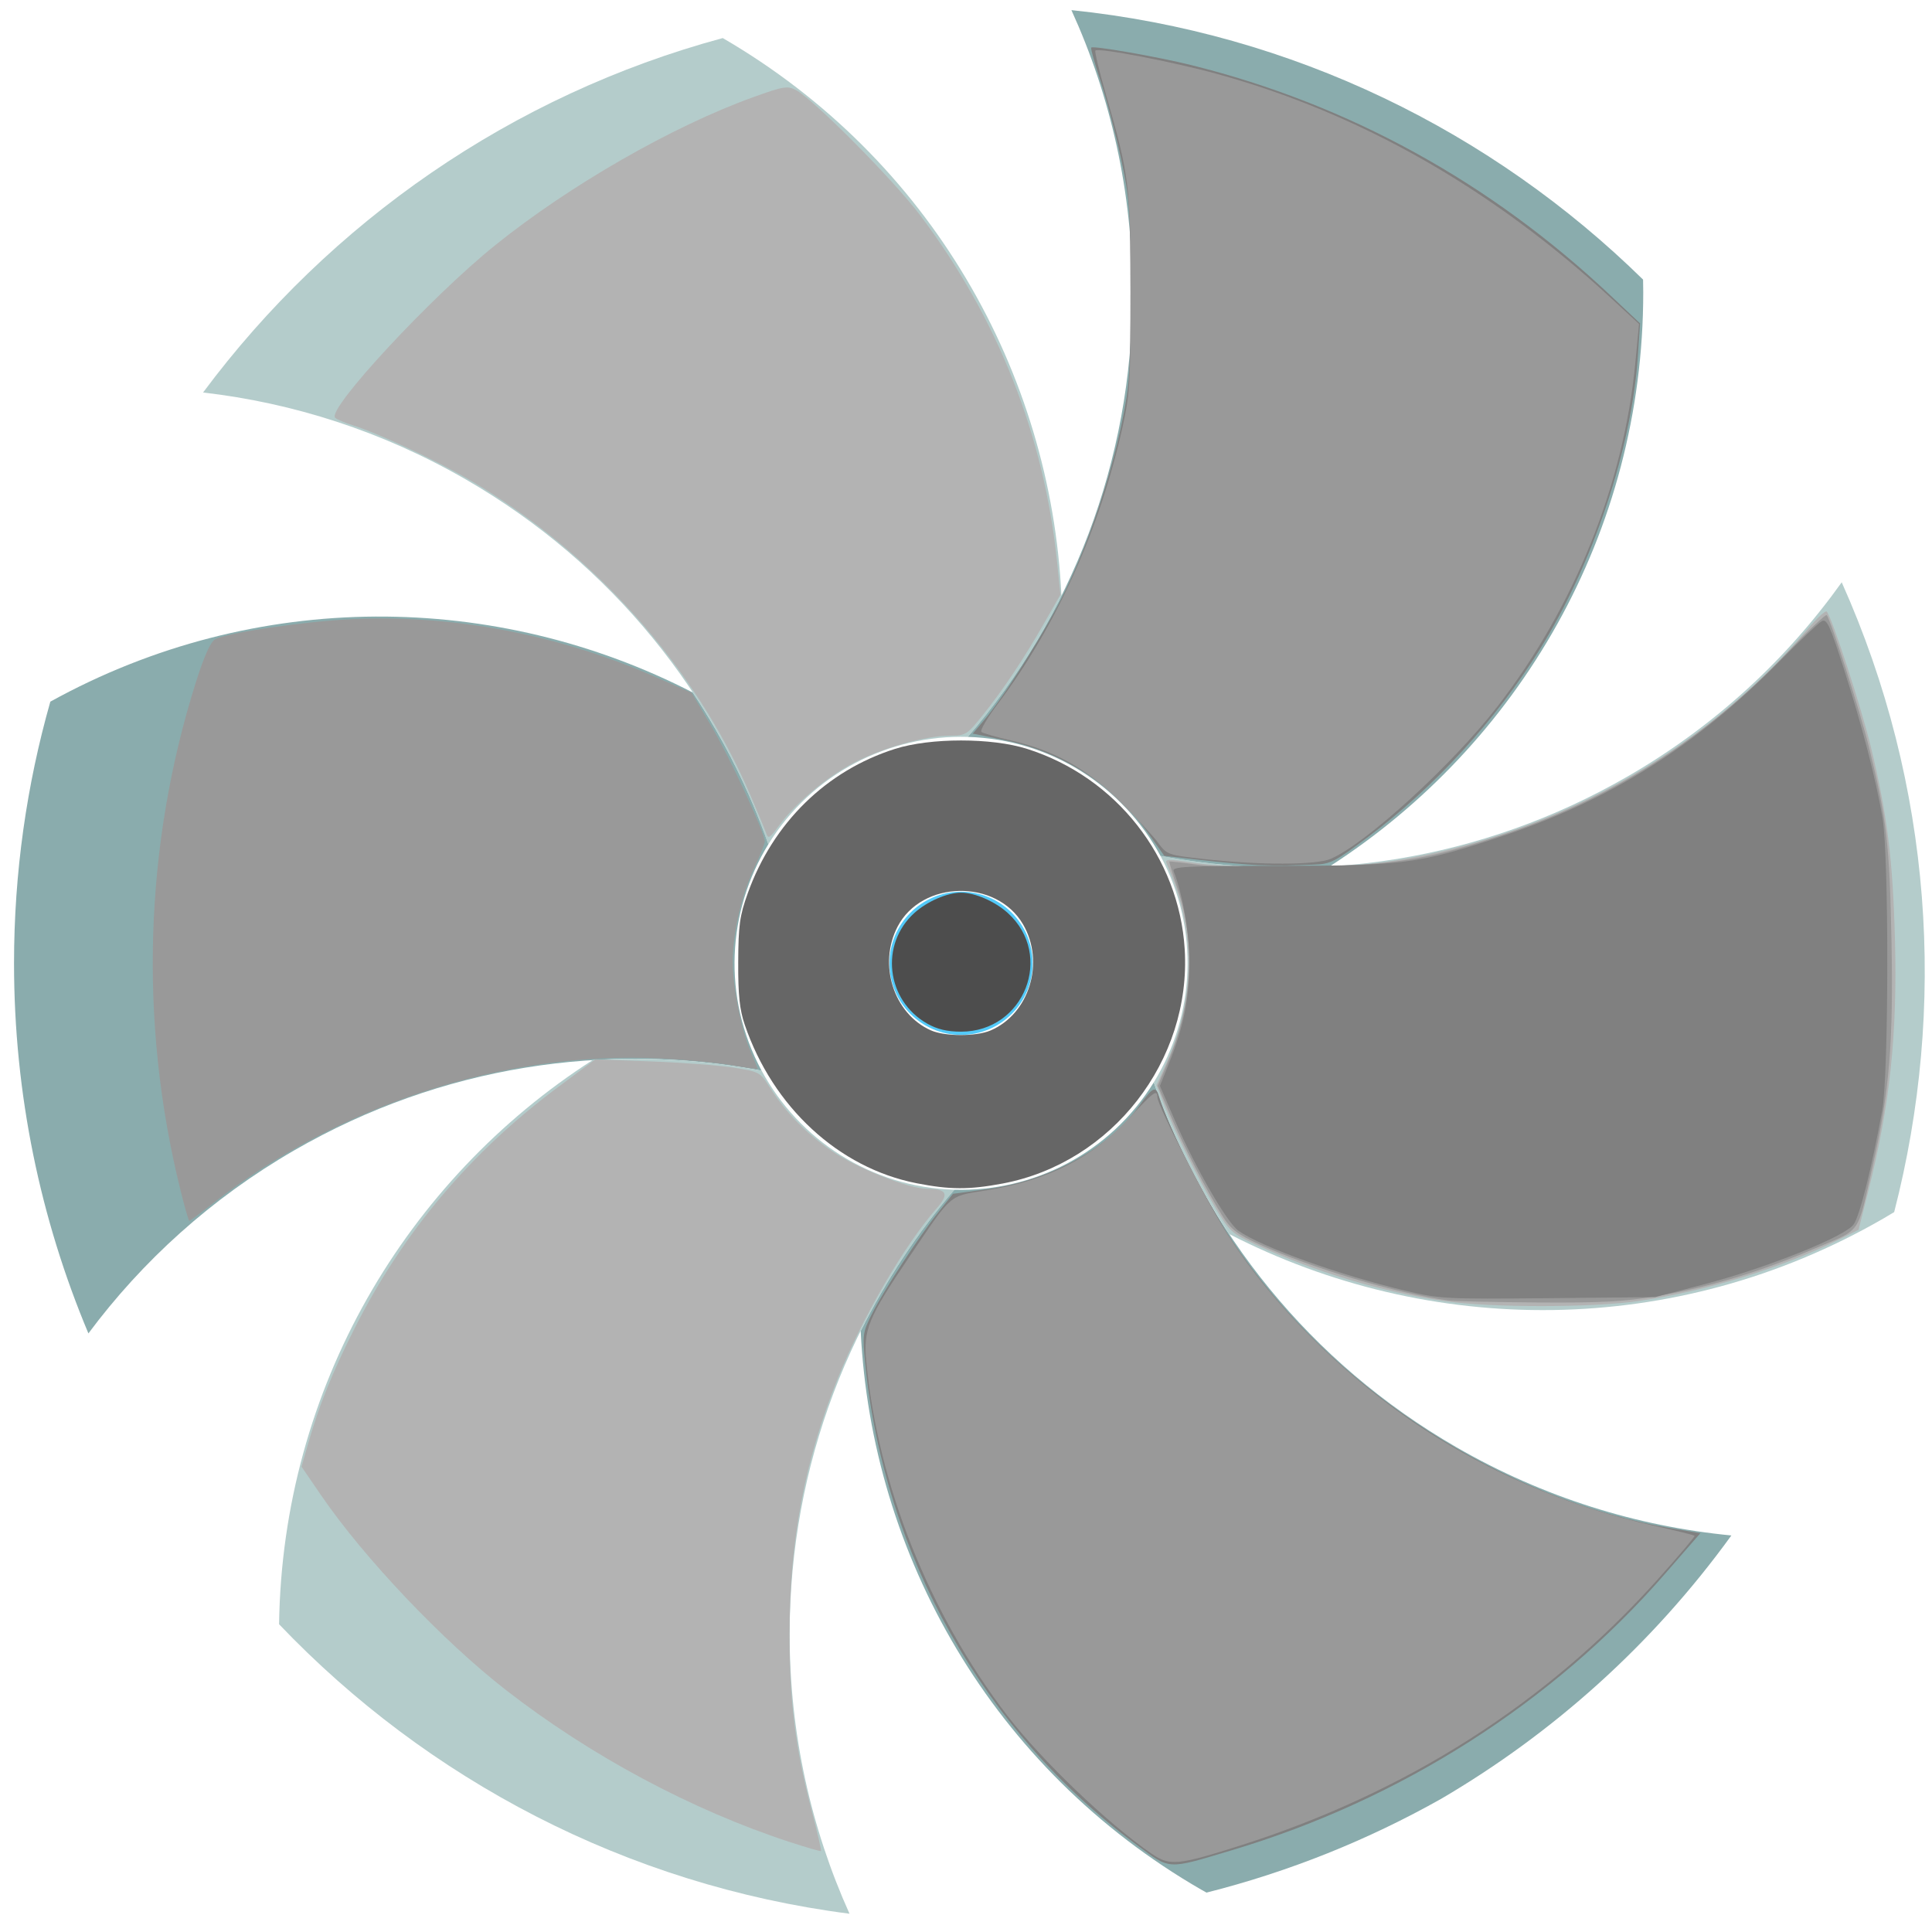
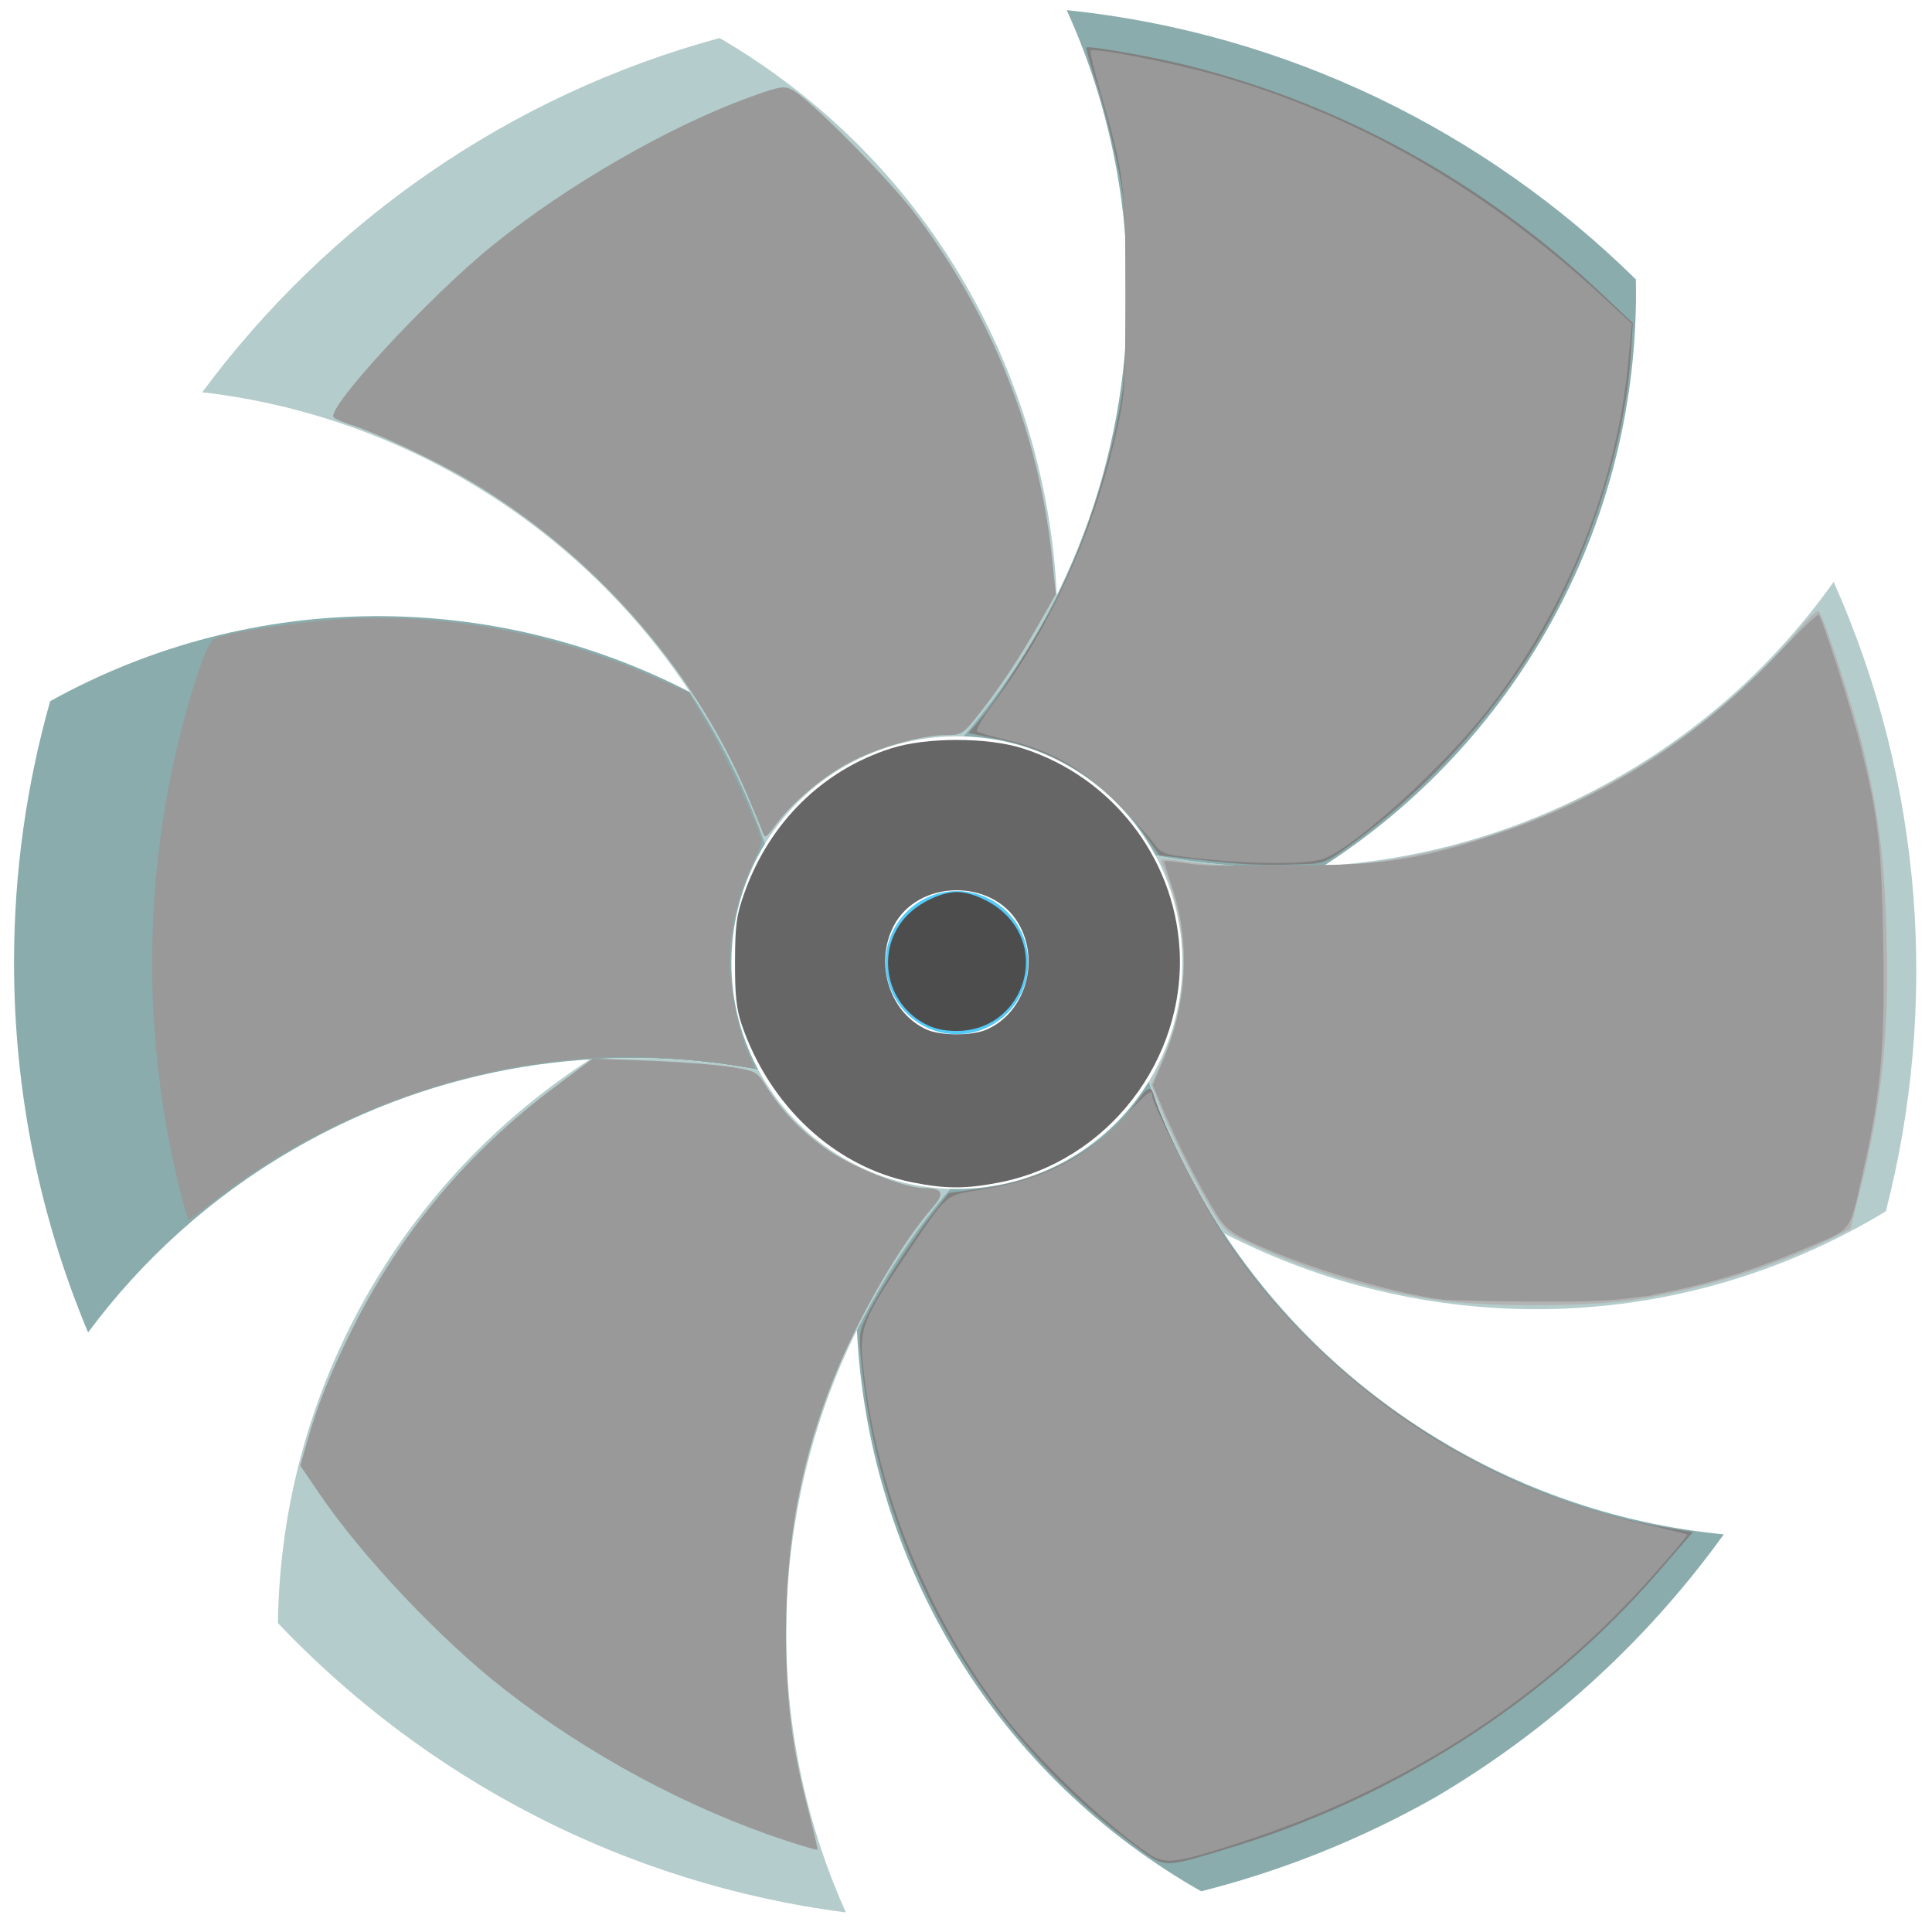
<svg xmlns="http://www.w3.org/2000/svg" version="1.1" id="Layer_1" viewBox="0 0 130 130" xml:space="preserve" width="130" height="130">
  <defs id="defs10776" />
-   <ellipse style="fill:#53caf9;stroke-width:0.391" cx="64.669" cy="64.819" id="circle10745" rx="4.818" ry="4.818" />
-   <path style="fill:#b4cccb;stroke-width:0.391" d="m 51.7,56.811 c 2.948,-4.779 8.141,-7.379 13.419,-7.227 2.477,-2.88 4.595,-6.075 6.303,-9.509 C 70.697,25.042 62.604,10.678 48.632,2.561 34.457,6.389 22.2,14.936 13.664,26.411 c 6.052,0.696 12.065,2.607 17.677,5.848 9.895,5.713 16.857,14.554 20.359,24.552 z" id="path10747" />
-   <path style="fill:#8aacad;stroke-width:0.391" d="m 19.806,77.4 c 9.896,-5.713 21.032,-7.321 31.443,-5.355 -2.665,-4.943 -2.32,-10.739 0.451,-15.235 -1.256,-3.585 -2.964,-7.016 -5.085,-10.213 -13.174,-6.781 -29.356,-7.05 -43.228,0.616 -1.591,5.598 -2.443,11.504 -2.443,17.605 0,8.823 1.783,17.238 5.005,24.904 3.622,-4.866 8.268,-9.095 13.857,-12.322 z" id="path10749" />
-   <path style="fill:#b4cccb;stroke-width:0.391" d="m 64.217,80.053 c -5.613,-0.164 -10.46,-3.361 -12.968,-8.008 -3.732,-0.705 -7.559,-0.942 -11.388,-0.704 -12.513,8.053 -20.855,22.018 -21.083,37.951 9.956,10.438 23.37,17.55 38.384,19.479 -2.584,-5.741 -4.029,-12.106 -4.029,-18.811 3.7e-4,-11.425 4.176,-21.874 11.084,-29.907 z" id="path10751" />
-   <path style="fill:#8aacad;stroke-width:0.391" d="m 97.995,97.38 c -9.895,-5.713 -16.856,-14.554 -20.359,-24.553 -2.948,4.779 -8.141,7.379 -13.419,7.227 -2.477,2.88 -4.595,6.075 -6.303,9.509 0.728,15.071 8.859,29.473 22.898,37.578 0.123,0.071 0.247,0.139 0.371,0.208 5.59,-1.409 10.891,-3.551 15.797,-6.315 7.497,-4.393 14.186,-10.345 19.52,-17.716 -6.33,-0.611 -12.636,-2.55 -18.505,-5.938 z" id="path10753" />
-   <path style="fill:#b4cccb;stroke-width:0.391" d="m 127.455,81.558 c 3.549,-13.766 2.591,-28.701 -3.53,-42.377 -3.695,5.177 -8.527,9.669 -14.396,13.057 -9.895,5.713 -21.032,7.321 -31.443,5.355 2.665,4.943 2.32,10.739 -0.451,15.235 1.256,3.585 2.964,7.016 5.085,10.213 13.416,6.905 29.954,7.064 43.993,-1.041 0.25,-0.145 0.496,-0.293 0.742,-0.441 z" id="path10755" />
-   <path style="fill:#8aacad;stroke-width:0.391" d="m 89.475,58.296 c 12.688,-8.166 21.095,-22.409 21.095,-38.619 0,-0.289 -0.006,-0.576 -0.011,-0.863 C 100.411,8.857 86.998,2.219 72.093,0.681 c 2.636,5.789 4.11,12.219 4.11,18.996 0,11.426 -4.176,21.875 -11.084,29.908 5.613,0.164 10.46,3.361 12.968,8.008 3.732,0.704 7.559,0.941 11.387,0.703 z" id="path10757" />
-   <path style="fill:#b3b3b3;stroke-width:0.24" d="M 53.142,123.947 C 46.541,121.787 39.731,118.141 34.053,113.726 29.783,110.405 24.492,104.832 21.606,100.614 l -1.316,-1.924 0.454,-1.587 c 0.731,-2.557 1.636,-4.798 3.128,-7.746 3.282,-6.486 7.783,-11.818 13.682,-16.211 l 2.503,-1.864 3.722,0.137 c 2.047,0.075 4.538,0.262 5.536,0.415 1.768,0.271 1.83,0.304 2.464,1.306 1.079,1.705 2.467,3.131 4.198,4.314 1.698,1.16 5.149,2.526 6.412,2.538 1.333,0.013 1.494,0.339 0.645,1.306 -2.17,2.471 -5.013,7.354 -6.655,11.431 -2.237,5.554 -3.254,10.945 -3.254,17.253 2.5e-4,4.5 0.392,7.641 1.468,11.768 0.393,1.507 0.687,2.768 0.653,2.802 -0.034,0.034 -0.98,-0.239 -2.102,-0.606 z" id="path11341" />
-   <path style="fill:#b3b3b3;stroke-width:0.24" d="m 51.555,56.071 c -0.085,-0.248 -0.581,-1.44 -1.101,-2.649 -3.693,-8.584 -10.48,-16.201 -18.799,-21.097 -2.287,-1.346 -6.13,-3.146 -7.926,-3.712 -0.528,-0.167 -1.058,-0.392 -1.177,-0.502 -0.593,-0.546 6.443,-8.133 10.767,-11.611 5.031,-4.046 11.939,-8.009 17.375,-9.966 2.028,-0.73 2.292,-0.774 2.869,-0.47 1.179,0.62 6.575,6.06 8.358,8.428 5.232,6.945 8.34,14.828 9.211,23.362 l 0.221,2.161 -1.098,1.921 c -1.386,2.425 -2.717,4.42 -4.124,6.182 -1.053,1.319 -1.151,1.38 -2.204,1.381 -1.647,0.002 -4.587,0.834 -6.505,1.841 -1.825,0.959 -3.945,2.749 -5.036,4.253 -0.585,0.806 -0.696,0.87 -0.83,0.48 z" id="path11343" />
-   <path style="fill:#b3b3b3;stroke-width:0.24" d="m 97.197,87.547 c -4.181,-0.611 -8.754,-1.979 -12.682,-3.794 -1.629,-0.752 -1.799,-0.906 -2.719,-2.462 -1.194,-2.018 -2.688,-5.017 -3.431,-6.887 l -0.55,-1.386 0.738,-1.65 c 1.905,-4.261 1.889,-8.919 -0.046,-13.24 -0.149,-0.333 0.044,-0.341 1.822,-0.073 2.857,0.43 9.799,0.404 12.883,-0.049 11.035,-1.62 21.305,-7.29 28.44,-15.7 0.61,-0.719 1.177,-1.24 1.26,-1.158 0.339,0.339 2.348,6.507 2.993,9.189 1.084,4.507 1.461,7.531 1.602,12.846 0.171,6.432 -0.334,11.173 -1.815,17.048 l -0.635,2.521 -1.321,0.655 c -3.853,1.911 -8.953,3.475 -13.477,4.135 -3.111,0.454 -9.968,0.456 -13.062,0.004 z" id="path11345" />
-   <path style="fill:#999999;stroke-width:0.24" d="m 12.137,80.051 c -2.795,-11.254 -2.43,-23.172 1.044,-34.146 0.561,-1.773 0.988,-2.723 1.298,-2.889 0.83,-0.444 6.036,-1.208 9.237,-1.356 6.803,-0.314 13.896,1.043 20.422,3.907 l 2.401,1.054 1.315,2.218 c 1.243,2.097 3.602,7.182 3.606,7.774 10e-4,0.15 -0.324,0.97 -0.723,1.822 -0.856,1.829 -1.426,4.322 -1.432,6.259 -0.005,1.693 0.571,4.594 1.207,6.078 0.258,0.602 0.469,1.12 0.469,1.15 0,0.03 -0.783,-0.081 -1.741,-0.246 -0.957,-0.166 -3.11,-0.37 -4.784,-0.453 -10.466,-0.521 -21.636,3.095 -30.148,9.759 -0.823,0.644 -1.53,1.171 -1.573,1.171 -0.043,0 -0.312,-0.946 -0.599,-2.102 z" id="path11347" />
-   <path style="fill:#808080;stroke-width:0.24" d="m 84.598,58.208 c -0.726,-0.029 -2.43,-0.181 -3.787,-0.336 l -2.466,-0.283 -1.061,-1.487 c -2.348,-3.29 -5.786,-5.516 -9.763,-6.32 l -2.069,-0.418 0.707,-0.834 c 1.492,-1.758 4.298,-6.232 5.57,-8.877 1.59,-3.309 3,-7.522 3.775,-11.285 0.511,-2.48 0.568,-3.373 0.563,-8.764 -0.006,-5.599 -0.049,-6.205 -0.651,-9.004 -0.355,-1.651 -0.969,-3.969 -1.365,-5.152 -0.396,-1.183 -0.676,-2.194 -0.623,-2.247 0.14,-0.14 4.486,0.622 6.728,1.179 10.564,2.626 20.124,7.876 28.186,15.478 l 2.014,1.899 -0.144,2.165 c -0.415,6.235 -2.991,13.958 -6.586,19.747 -2.961,4.767 -7.086,9.28 -11.534,12.619 -2.298,1.725 -2.559,1.858 -3.722,1.893 -0.688,0.021 -1.52,0.048 -1.851,0.06 -0.33,0.012 -1.195,-0.002 -1.921,-0.031 z" id="path11349" />
-   <path style="fill:#808080;stroke-width:0.24" d="m 76.434,124.097 c -10.261,-7.604 -16.935,-19.453 -18.215,-32.339 -0.194,-1.949 -0.173,-2.1 0.458,-3.362 0.787,-1.573 3.131,-5.16 4.482,-6.856 l 0.966,-1.213 2.202,-0.293 c 4.328,-0.576 8.254,-2.734 10.391,-5.709 0.861,-1.199 1.06,-1.279 1.282,-0.516 0.559,1.916 3.207,7.141 4.899,9.667 6.7,10.002 18.153,17.452 29.836,19.408 l 1.679,0.281 -2.402,2.761 c -7.528,8.65 -17.762,15.18 -29.095,18.563 -4.47,1.334 -4.126,1.355 -6.483,-0.392 z" id="path11351" />
-   <path style="fill:#666666;stroke-width:0.24" d="m 61.667,79.616 c -5.235,-1.031 -9.667,-5.124 -11.556,-10.669 -0.345,-1.013 -0.447,-1.992 -0.438,-4.202 0.011,-2.487 0.098,-3.122 0.643,-4.643 1.696,-4.728 5.287,-8.247 9.91,-9.712 2.384,-0.755 6.5,-0.755 8.884,0 5.982,1.895 10.229,7.293 10.606,13.48 0.457,7.494 -4.888,14.375 -12.248,15.766 -2.252,0.426 -3.56,0.421 -5.802,-0.02 z m 4.99,-10.28 c 2.611,-1.12 3.669,-4.592 2.177,-7.146 -1.787,-3.06 -6.804,-2.969 -8.433,0.153 -1.33,2.55 -0.274,5.864 2.226,6.983 0.944,0.423 3.056,0.428 4.03,0.01 z" id="path11574" />
-   <path style="fill:#4d4d4d;stroke-width:0.24" d="m 62.394,68.879 c -2.766,-1.566 -3.204,-5.338 -0.866,-7.45 0.859,-0.776 2.212,-1.364 3.14,-1.364 0.929,0 2.281,0.587 3.14,1.364 3.144,2.84 1.119,7.99 -3.14,7.99 -0.927,0 -1.605,-0.161 -2.274,-0.54 z" id="path11576" />
-   <path style="fill:#999999;stroke-width:0.24" d="m 81.021,57.804 c -2.447,-0.272 -2.508,-0.293 -3.105,-1.11 -0.335,-0.458 -1.481,-1.698 -2.546,-2.756 -2.227,-2.21 -4.428,-3.444 -7.34,-4.114 -0.991,-0.228 -1.888,-0.487 -1.995,-0.576 -0.107,-0.089 0.392,-0.941 1.108,-1.893 3.927,-5.22 6.831,-11.66 8.386,-18.597 0.494,-2.206 0.545,-3.044 0.545,-9.035 0,-7.237 -0.081,-7.885 -1.669,-13.403 -0.444,-1.542 -0.758,-2.854 -0.699,-2.916 0.203,-0.208 5.163,0.743 8.158,1.564 9.624,2.638 18.543,7.715 26.582,15.132 l 1.84,1.698 -0.247,2.607 c -0.774,8.165 -4.105,16.461 -9.302,23.163 -3.049,3.933 -8.885,9.255 -11.214,10.228 -0.995,0.416 -4.795,0.42 -8.502,0.008 z" id="path13933" />
-   <path style="fill:#808080;stroke-width:0.24" d="m 77.514,124.749 c -1.804,-1.232 -4.56,-3.639 -6.641,-5.798 -5.409,-5.614 -9.263,-12.514 -11.247,-20.135 -0.816,-3.134 -1.538,-8.026 -1.34,-9.08 0.219,-1.166 2.671,-5.096 5.526,-8.858 0.223,-0.293 0.865,-0.509 1.974,-0.662 4.589,-0.633 8.595,-2.687 10.751,-5.515 0.92,-1.207 1.338,-1.472 1.338,-0.85 0,0.836 4.41,9.035 6.016,11.184 6.44,8.62 16.663,15.318 26.64,17.455 1.519,0.325 2.949,0.664 3.178,0.753 0.341,0.132 -0.056,0.687 -2.178,3.043 -7.246,8.045 -16.541,14.076 -27.041,17.542 -5.146,1.699 -5.727,1.776 -6.976,0.922 z" id="path13935" />
-   <path style="fill:#999999;stroke-width:0.24" d="m 97.444,87.505 c -3.48,-0.475 -9.174,-2.165 -12.686,-3.766 -1.475,-0.672 -1.931,-1.017 -2.469,-1.866 -1.05,-1.656 -2.633,-4.716 -3.544,-6.848 l -0.839,-1.964 0.701,-1.667 c 1.635,-3.89 1.858,-7.946 0.637,-11.573 -0.334,-0.99 -0.586,-1.822 -0.56,-1.848 0.025,-0.026 0.853,0.065 1.839,0.203 1.022,0.143 4.116,0.206 7.196,0.147 6.11,-0.118 8.264,-0.461 13.326,-2.126 7.312,-2.405 13.696,-6.484 19.196,-12.264 1.398,-1.47 2.6,-2.614 2.671,-2.543 0.258,0.258 2.256,6.493 2.848,8.889 1.188,4.804 1.386,6.509 1.514,13.035 0.134,6.835 -0.14,10.151 -1.24,15.017 -1.109,4.903 -0.685,4.298 -3.999,5.712 -3.616,1.544 -6.983,2.557 -10.509,3.164 -2.206,0.379 -3.738,0.462 -8.044,0.433 -2.925,-0.02 -5.643,-0.08 -6.039,-0.134 z" id="path13993" />
-   <path style="fill:#999999;stroke-width:0.24" d="m 77.514,124.747 c -2.984,-2.044 -7.44,-6.308 -9.757,-9.338 -5.241,-6.851 -8.684,-15.505 -9.466,-23.795 -0.203,-2.154 0.12,-2.939 2.907,-7.06 2.911,-4.305 2.609,-4.044 5.162,-4.457 4.191,-0.678 7.137,-2.178 9.688,-4.934 1.574,-1.7 1.826,-1.885 1.826,-1.338 0,0.532 3.237,6.874 4.659,9.129 3.233,5.126 8.532,10.281 14.152,13.766 4.517,2.801 9.287,4.746 14.533,5.924 1.501,0.337 2.765,0.649 2.809,0.693 0.044,0.044 -1.095,1.388 -2.532,2.987 -7.463,8.303 -16.851,14.288 -27.977,17.836 -4.25,1.355 -4.802,1.409 -6.003,0.586 z" id="path13995" />
-   <path style="fill:#808080;stroke-width:0.24" d="m 94.562,86.85 c -4.447,-1.061 -9.621,-2.917 -11.218,-4.026 -0.775,-0.538 -2.879,-4.186 -4.289,-7.435 l -1.007,-2.322 0.641,-1.602 c 0.956,-2.387 1.338,-4.308 1.342,-6.741 0.003,-1.911 -0.465,-4.607 -1.059,-6.101 -0.125,-0.315 0.761,-0.361 7.123,-0.363 8.291,-0.003 9.348,-0.141 14.779,-1.928 7.36,-2.422 13.259,-6.125 18.9,-11.864 1.321,-1.344 2.581,-2.543 2.8,-2.665 0.345,-0.193 0.545,0.235 1.494,3.196 1.234,3.852 2.144,7.36 2.601,10.022 0.44,2.565 0.427,17.238 -0.018,19.689 -0.706,3.893 -1.513,7.112 -1.927,7.684 -0.594,0.821 -5.836,2.919 -10.054,4.023 l -3.3,0.864 -7.204,0.071 c -6.892,0.068 -7.307,0.046 -9.605,-0.502 z" id="path13997" />
+   <ellipse style="fill:#53caf9;stroke-width:0.39" cx="64.388" cy="64.773" id="circle10745" rx="4.797" ry="4.815" />
+   <path style="fill:#b4cccb;stroke-width:0.39" d="m 51.476,56.771 c 2.935,-4.776 8.105,-7.373 13.36,-7.221 2.466,-2.878 4.575,-6.071 6.275,-9.503 C 70.388,25.025 62.331,10.671 48.421,2.56 34.309,6.385 22.106,14.926 13.608,26.393 c 6.025,0.696 12.012,2.606 17.599,5.844 9.852,5.708 16.782,14.543 20.269,24.535 z" id="path10747" />
+   <path style="fill:#8aacad;stroke-width:0.39" d="M 19.722,77.346 C 29.574,71.637 40.662,70.03 51.027,71.994 48.373,67.055 48.717,61.263 51.476,56.77 50.225,53.188 48.525,49.759 46.413,46.565 33.297,39.789 17.187,39.52 3.376,47.181 1.792,52.775 0.944,58.676 0.944,64.773 c 0,8.817 1.775,17.225 4.983,24.886 3.606,-4.863 8.232,-9.089 13.795,-12.313 z" id="path10749" />
+   <path style="fill:#b4cccb;stroke-width:0.39" d="M 63.937,79.997 C 58.349,79.833 53.523,76.638 51.026,71.994 47.31,71.29 43.501,71.053 39.689,71.291 c -12.458,8.047 -20.763,22.003 -20.99,37.924 9.912,10.431 23.267,17.538 38.214,19.466 -2.572,-5.737 -4.011,-12.098 -4.011,-18.798 3.68e-4,-11.417 4.158,-21.859 11.035,-29.886 z" id="path10751" />
+   <path style="fill:#8aacad;stroke-width:0.39" d="M 97.566,97.312 C 87.714,91.603 80.784,82.768 77.297,72.776 c -2.935,4.776 -8.105,7.373 -13.36,7.221 -2.466,2.878 -4.575,6.071 -6.275,9.503 0.725,15.061 8.82,29.452 22.797,37.552 0.123,0.071 0.246,0.139 0.369,0.208 5.565,-1.408 10.843,-3.548 15.727,-6.311 7.464,-4.39 14.124,-10.338 19.434,-17.704 -6.302,-0.611 -12.58,-2.548 -18.423,-5.934 z" id="path10753" />
+   <path style="fill:#b4cccb;stroke-width:0.39" d="m 126.896,81.501 c 3.533,-13.756 2.58,-28.681 -3.514,-42.347 -3.679,5.174 -8.49,9.662 -14.332,13.048 -9.852,5.709 -20.939,7.316 -31.304,5.351 2.654,4.939 2.309,10.732 -0.449,15.224 1.251,3.582 2.951,7.011 5.062,10.206 13.357,6.901 29.821,7.059 43.798,-1.04 0.249,-0.144 0.494,-0.293 0.739,-0.441 z" id="path10755" />
+   <path style="fill:#8aacad;stroke-width:0.39" d="m 89.083,58.255 c 12.632,-8.16 21.001,-22.393 21.001,-38.592 0,-0.288 -0.006,-0.576 -0.011,-0.863 C 99.971,8.851 86.618,2.218 71.778,0.681 74.403,6.466 75.87,12.892 75.87,19.663 c 0,11.418 -4.157,21.86 -11.035,29.887 5.588,0.164 10.414,3.359 12.911,8.003 3.716,0.704 7.525,0.941 11.337,0.703 z" id="path10757" />
+   <path style="fill:#999999;stroke-width:0.24" d="m 52.911,123.86 c -6.572,-2.158 -13.352,-5.802 -19.004,-10.213 -4.252,-3.319 -9.519,-8.888 -12.392,-13.103 l -1.311,-1.923 0.452,-1.586 c 0.728,-2.556 1.629,-4.795 3.114,-7.741 3.268,-6.481 7.748,-11.81 13.621,-16.199 l 2.492,-1.863 3.705,0.137 c 2.038,0.075 4.518,0.262 5.511,0.415 1.76,0.271 1.822,0.304 2.453,1.305 1.074,1.704 2.456,3.129 4.179,4.311 1.69,1.159 5.126,2.525 6.384,2.537 1.327,0.013 1.488,0.338 0.642,1.305 -2.16,2.47 -4.991,7.349 -6.626,11.423 -2.228,5.55 -3.24,10.937 -3.239,17.241 2.48e-4,4.496 0.39,7.636 1.461,11.76 0.391,1.506 0.684,2.766 0.65,2.8 -0.034,0.034 -0.975,-0.239 -2.093,-0.606 z" id="path11341" />
+   <path style="fill:#999999;stroke-width:0.24" d="M 51.331,56.032 C 51.246,55.784 50.753,54.593 50.235,53.385 46.559,44.806 39.802,37.195 31.519,32.302 29.242,30.957 25.416,29.159 23.628,28.592 c -0.526,-0.166 -1.053,-0.392 -1.171,-0.502 -0.59,-0.546 6.414,-8.128 10.719,-11.603 5.009,-4.044 11.886,-8.003 17.298,-9.959 2.019,-0.73 2.282,-0.773 2.856,-0.47 1.174,0.62 6.545,6.056 8.321,8.422 5.209,6.94 8.303,14.817 9.17,23.345 l 0.22,2.16 -1.093,1.92 c -1.38,2.424 -2.705,4.417 -4.106,6.178 -1.049,1.318 -1.146,1.379 -2.195,1.38 -1.64,0.002 -4.567,0.833 -6.476,1.84 -1.817,0.959 -3.927,2.747 -5.014,4.25 -0.582,0.805 -0.693,0.87 -0.827,0.48 z" id="path11343" />
+   <path style="fill:#b3b3b3;stroke-width:0.24" d="m 96.772,87.486 c -4.162,-0.61 -8.716,-1.977 -12.626,-3.791 -1.621,-0.752 -1.791,-0.906 -2.707,-2.461 -1.189,-2.017 -2.676,-5.013 -3.416,-6.882 l -0.548,-1.385 0.734,-1.649 c 1.897,-4.258 1.881,-8.913 -0.045,-13.23 -0.148,-0.333 0.044,-0.341 1.814,-0.073 2.844,0.43 9.756,0.403 12.826,-0.049 10.986,-1.619 21.211,-7.285 28.315,-15.689 0.608,-0.719 1.172,-1.24 1.254,-1.157 0.337,0.339 2.338,6.502 2.98,9.183 1.079,4.503 1.455,7.526 1.595,12.837 0.17,6.428 -0.333,11.165 -1.807,17.036 l -0.633,2.519 -1.315,0.654 c -3.836,1.909 -8.914,3.473 -13.418,4.132 -3.097,0.453 -9.924,0.456 -13.004,0.004 z" id="path11345" />
+   <path style="fill:#999999;stroke-width:0.24" d="M 12.087,79.995 C 9.305,68.749 9.668,56.84 13.127,45.874 c 0.559,-1.772 0.984,-2.721 1.292,-2.887 0.826,-0.444 6.009,-1.207 9.197,-1.355 6.773,-0.314 13.835,1.042 20.332,3.904 l 2.391,1.053 1.309,2.217 c 1.237,2.095 3.586,7.177 3.59,7.768 9.96e-4,0.15 -0.323,0.969 -0.719,1.821 -0.852,1.828 -1.42,4.319 -1.426,6.255 -0.005,1.692 0.569,4.591 1.202,6.074 0.257,0.602 0.467,1.119 0.467,1.149 0,0.03 -0.78,-0.081 -1.733,-0.246 -0.953,-0.166 -3.096,-0.369 -4.763,-0.453 -10.419,-0.52 -21.541,3.093 -30.015,9.752 -0.819,0.643 -1.524,1.17 -1.566,1.17 -0.042,0 -0.311,-0.945 -0.597,-2.1 z" id="path11347" />
+   <path style="fill:#808080;stroke-width:0.24" d="M 84.228,58.168 C 83.505,58.138 81.808,57.987 80.458,57.832 L 78.003,57.549 76.947,56.063 c -2.337,-3.288 -5.761,-5.512 -9.719,-6.316 l -2.06,-0.418 0.704,-0.833 c 1.485,-1.757 4.279,-6.227 5.545,-8.871 1.583,-3.307 2.986,-7.517 3.758,-11.277 0.509,-2.478 0.566,-3.37 0.561,-8.758 -0.006,-5.595 -0.049,-6.201 -0.648,-8.998 C 74.734,8.942 74.122,6.625 73.728,5.443 73.334,4.261 73.055,3.251 73.107,3.198 73.247,3.058 77.574,3.819 79.805,4.376 90.323,7.001 99.84,12.246 107.867,19.843 l 2.005,1.897 -0.143,2.164 c -0.413,6.23 -2.978,13.948 -6.557,19.733 -2.948,4.764 -7.055,9.274 -11.483,12.61 -2.288,1.724 -2.548,1.857 -3.705,1.891 -0.685,0.021 -1.514,0.048 -1.842,0.06 -0.329,0.012 -1.189,-0.002 -1.912,-0.031 z" id="path11349" />
+   <path style="fill:#808080;stroke-width:0.24" d="m 76.1,124.01 c -10.215,-7.598 -16.86,-19.439 -18.135,-32.316 -0.193,-1.948 -0.172,-2.099 0.456,-3.359 0.783,-1.572 3.118,-5.156 4.462,-6.851 l 0.962,-1.212 2.193,-0.293 c 4.308,-0.576 8.217,-2.732 10.345,-5.705 0.857,-1.198 1.055,-1.278 1.277,-0.515 0.557,1.915 3.193,7.136 4.878,9.66 6.67,9.995 18.073,17.439 29.704,19.394 l 1.672,0.281 -2.392,2.759 c -7.494,8.644 -17.684,15.17 -28.966,18.55 -4.45,1.333 -4.108,1.354 -6.454,-0.391 z" id="path11351" />
+   <path style="fill:#666666;stroke-width:0.24" d="M 61.398,79.56 C 56.187,78.53 51.774,74.44 49.893,68.899 49.55,67.887 49.448,66.907 49.457,64.699 c 0.01,-2.486 0.097,-3.12 0.64,-4.639 1.689,-4.725 5.263,-8.241 9.866,-9.705 2.374,-0.755 6.471,-0.755 8.845,0 5.955,1.894 10.183,7.288 10.559,13.47 0.455,7.489 -4.866,14.364 -12.194,15.755 -2.242,0.426 -3.544,0.421 -5.776,-0.02 z m 4.968,-10.273 c 2.599,-1.12 3.653,-4.589 2.168,-7.141 -1.779,-3.058 -6.774,-2.967 -8.396,0.153 -1.324,2.548 -0.273,5.859 2.216,6.978 0.94,0.422 3.042,0.427 4.012,0.01 z" id="path11574" />
+   <path style="fill:#4d4d4d;stroke-width:0.24" d="m 62.122,68.831 c -2.753,-1.565 -3.19,-5.334 -0.863,-7.445 0.856,-0.776 2.202,-1.363 3.127,-1.363 0.925,0 2.271,0.587 3.127,1.363 3.13,2.838 1.115,7.985 -3.127,7.985 -0.923,0 -1.598,-0.161 -2.264,-0.54 z" id="path11576" />
+   <path style="fill:#999999;stroke-width:0.24" d="m 80.667,57.763 c -2.436,-0.271 -2.497,-0.293 -3.091,-1.109 -0.333,-0.458 -1.474,-1.697 -2.535,-2.754 -2.217,-2.209 -4.408,-3.441 -7.308,-4.111 -0.986,-0.228 -1.88,-0.487 -1.986,-0.576 -0.106,-0.089 0.39,-0.94 1.103,-1.891 3.909,-5.216 6.801,-11.652 8.349,-18.584 0.492,-2.205 0.543,-3.042 0.543,-9.028 0,-7.232 -0.08,-7.88 -1.662,-13.394 -0.442,-1.541 -0.755,-2.852 -0.696,-2.914 0.203,-0.208 5.14,0.742 8.122,1.563 9.581,2.636 18.461,7.709 26.465,15.121 l 1.832,1.696 -0.246,2.605 c -0.77,8.159 -4.087,16.449 -9.261,23.146 -3.036,3.93 -8.846,9.249 -11.164,10.221 -0.991,0.416 -4.774,0.419 -8.465,0.008 z" id="path13933" />
+   <path style="fill:#808080;stroke-width:0.24" d="m 77.176,124.661 c -1.796,-1.231 -4.54,-3.636 -6.611,-5.794 -5.385,-5.61 -9.222,-12.505 -11.198,-20.121 -0.812,-3.131 -1.531,-8.021 -1.334,-9.073 0.218,-1.165 2.659,-5.092 5.502,-8.852 0.222,-0.293 0.862,-0.509 1.965,-0.661 4.569,-0.632 8.557,-2.686 10.703,-5.511 0.916,-1.206 1.332,-1.471 1.332,-0.85 0,0.835 4.39,9.028 5.989,11.176 6.412,8.614 16.589,15.307 26.522,17.442 1.512,0.325 2.936,0.663 3.164,0.752 0.34,0.132 -0.056,0.686 -2.168,3.041 -7.214,8.04 -16.468,14.066 -26.921,17.53 -5.123,1.698 -5.701,1.774 -6.945,0.922 z" id="path13935" />
+   <path style="fill:#999999;stroke-width:0.24" d="M 97.017,87.444 C 93.552,86.969 87.884,85.28 84.388,83.681 82.919,83.01 82.466,82.665 81.93,81.817 80.884,80.162 79.308,77.104 78.402,74.974 l -0.835,-1.963 0.697,-1.666 c 1.627,-3.887 1.849,-7.94 0.634,-11.564 -0.332,-0.99 -0.583,-1.821 -0.558,-1.847 0.025,-0.026 0.849,0.065 1.831,0.203 1.018,0.143 4.098,0.206 7.164,0.146 6.083,-0.117 8.227,-0.461 13.268,-2.125 7.28,-2.403 13.635,-6.479 19.111,-12.255 1.392,-1.468 2.589,-2.612 2.659,-2.541 0.257,0.258 2.246,6.489 2.836,8.883 1.183,4.801 1.38,6.504 1.507,13.026 0.133,6.83 -0.139,10.144 -1.235,15.006 -1.104,4.9 -0.682,4.295 -3.981,5.708 -3.6,1.542 -6.952,2.555 -10.462,3.161 -2.197,0.379 -3.721,0.462 -8.008,0.432 -2.912,-0.02 -5.618,-0.08 -6.012,-0.134 z" id="path13993" />
+   <path style="fill:#999999;stroke-width:0.24" d="m 77.176,124.659 c -2.97,-2.042 -7.407,-6.304 -9.714,-9.331 -5.218,-6.846 -8.645,-15.494 -9.424,-23.778 -0.203,-2.153 0.119,-2.937 2.894,-7.055 2.899,-4.301 2.598,-4.041 5.139,-4.453 4.173,-0.677 7.105,-2.176 9.646,-4.931 1.567,-1.699 1.818,-1.884 1.818,-1.337 0,0.531 3.222,6.869 4.638,9.123 3.219,5.123 8.494,10.274 14.089,13.756 4.497,2.799 9.246,4.742 14.469,5.92 1.494,0.337 2.752,0.649 2.796,0.693 0.044,0.044 -1.09,1.387 -2.521,2.985 -7.43,8.297 -16.776,14.278 -27.854,17.823 -4.231,1.354 -4.781,1.408 -5.976,0.586 z" id="path13995" />
+   <path style="fill:#999999;stroke-width:0.24" d="M 94.149,86.79 C 89.721,85.73 84.571,83.874 82.98,82.766 82.208,82.228 80.114,78.583 78.71,75.336 l -1.003,-2.321 0.639,-1.601 c 0.951,-2.386 1.332,-4.305 1.336,-6.736 0.003,-1.909 -0.463,-4.603 -1.054,-6.097 -0.125,-0.315 0.758,-0.36 7.091,-0.363 8.254,-0.003 9.307,-0.141 14.714,-1.927 7.327,-2.42 13.201,-6.121 18.816,-11.855 1.315,-1.343 2.569,-2.541 2.788,-2.663 0.344,-0.192 0.543,0.235 1.487,3.194 1.228,3.85 2.135,7.355 2.589,10.015 0.438,2.563 0.425,17.226 -0.018,19.676 -0.703,3.891 -1.506,7.107 -1.919,7.678 -0.592,0.82 -5.81,2.917 -10.009,4.021 l -3.285,0.864 -7.172,0.071 c -6.861,0.068 -7.275,0.046 -9.562,-0.501 z" id="path13997" />
</svg>
